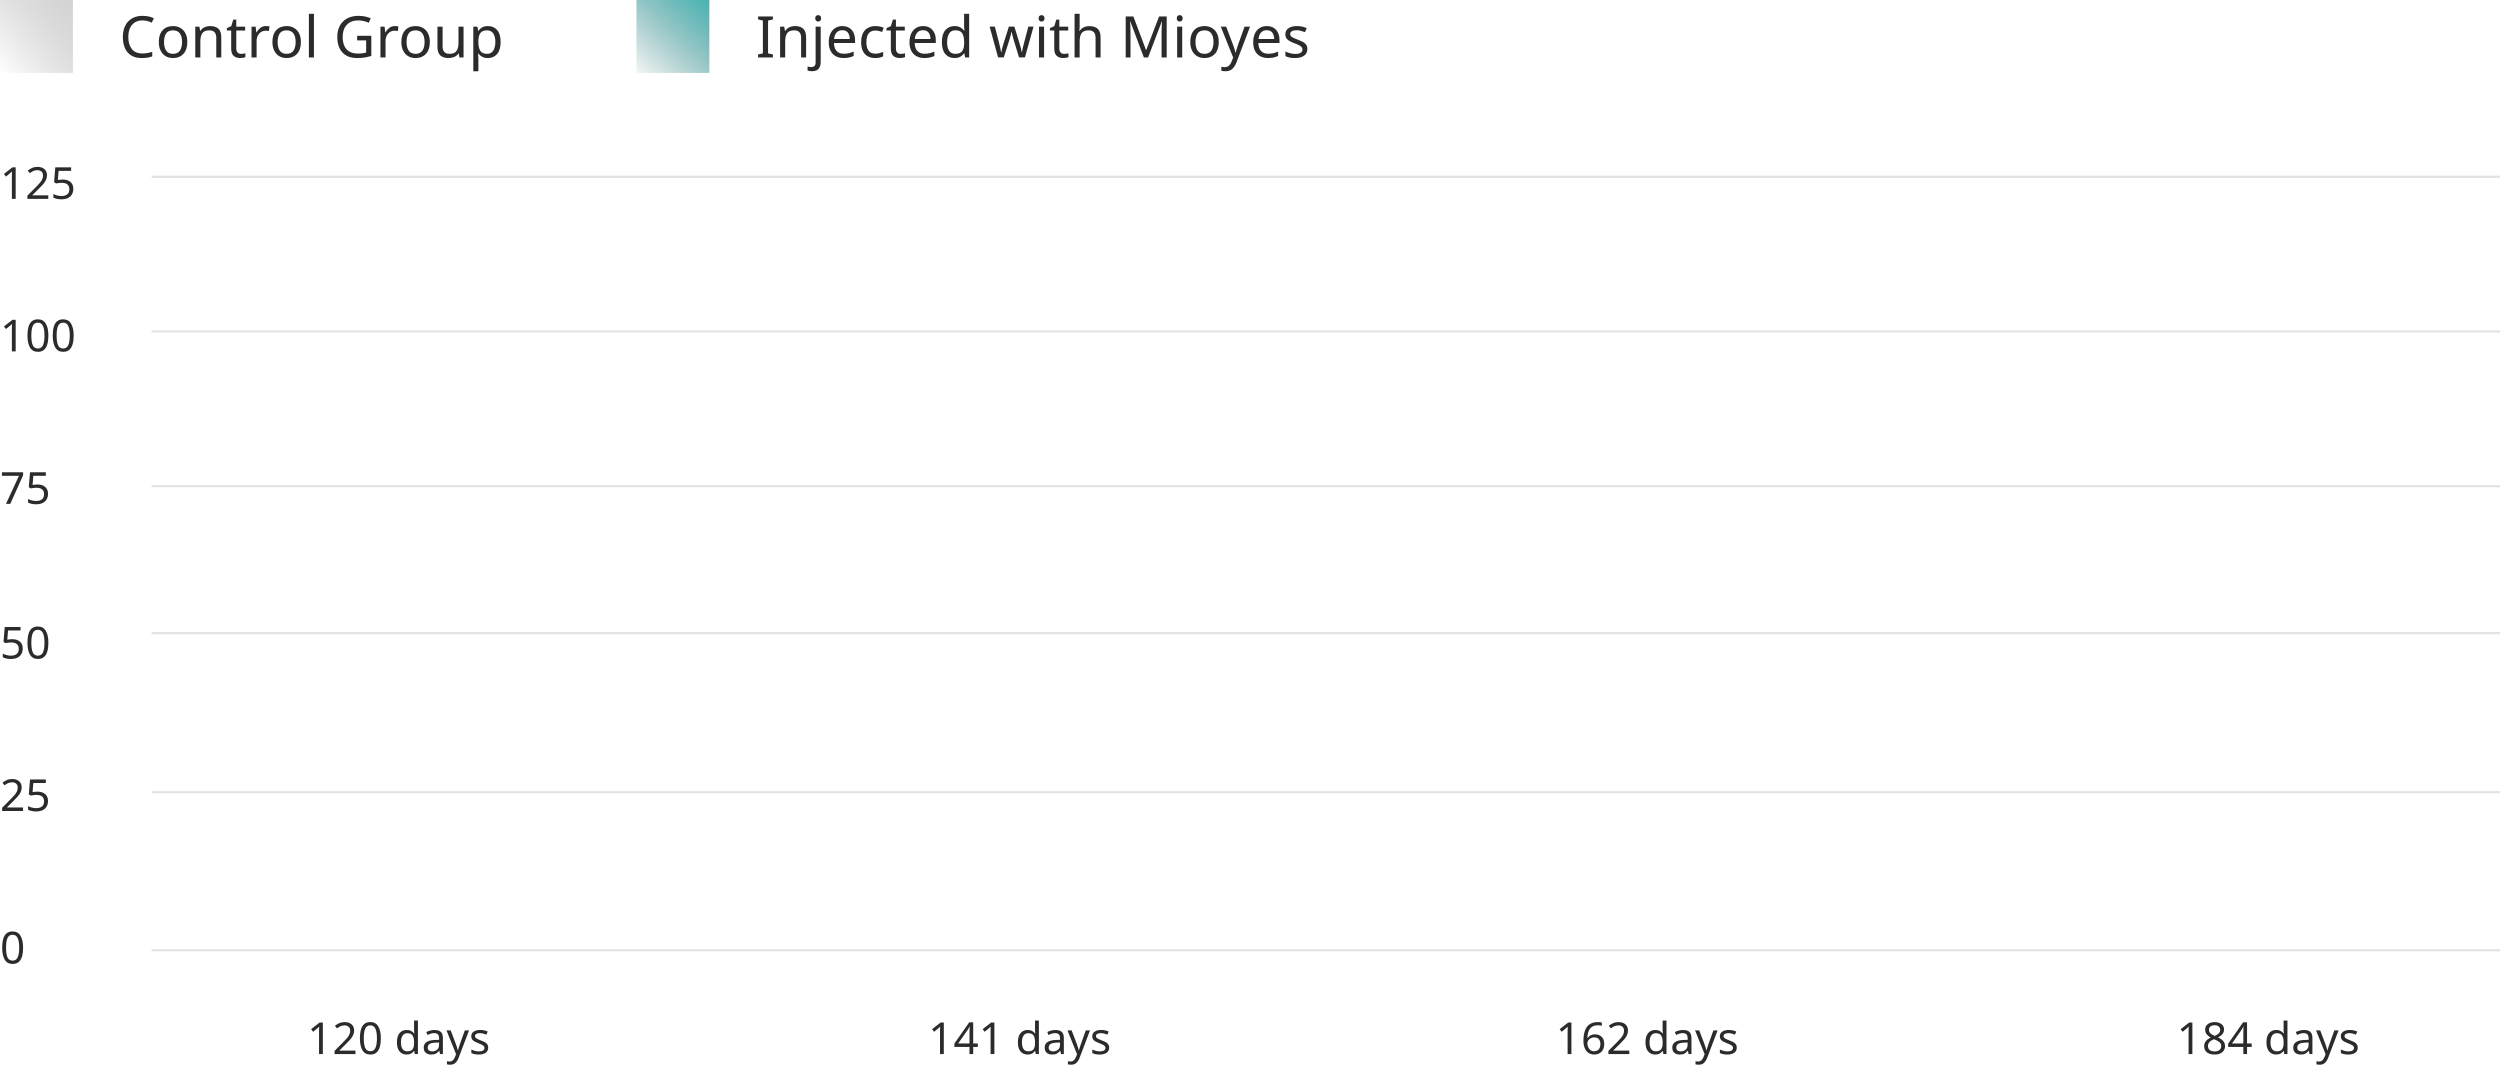
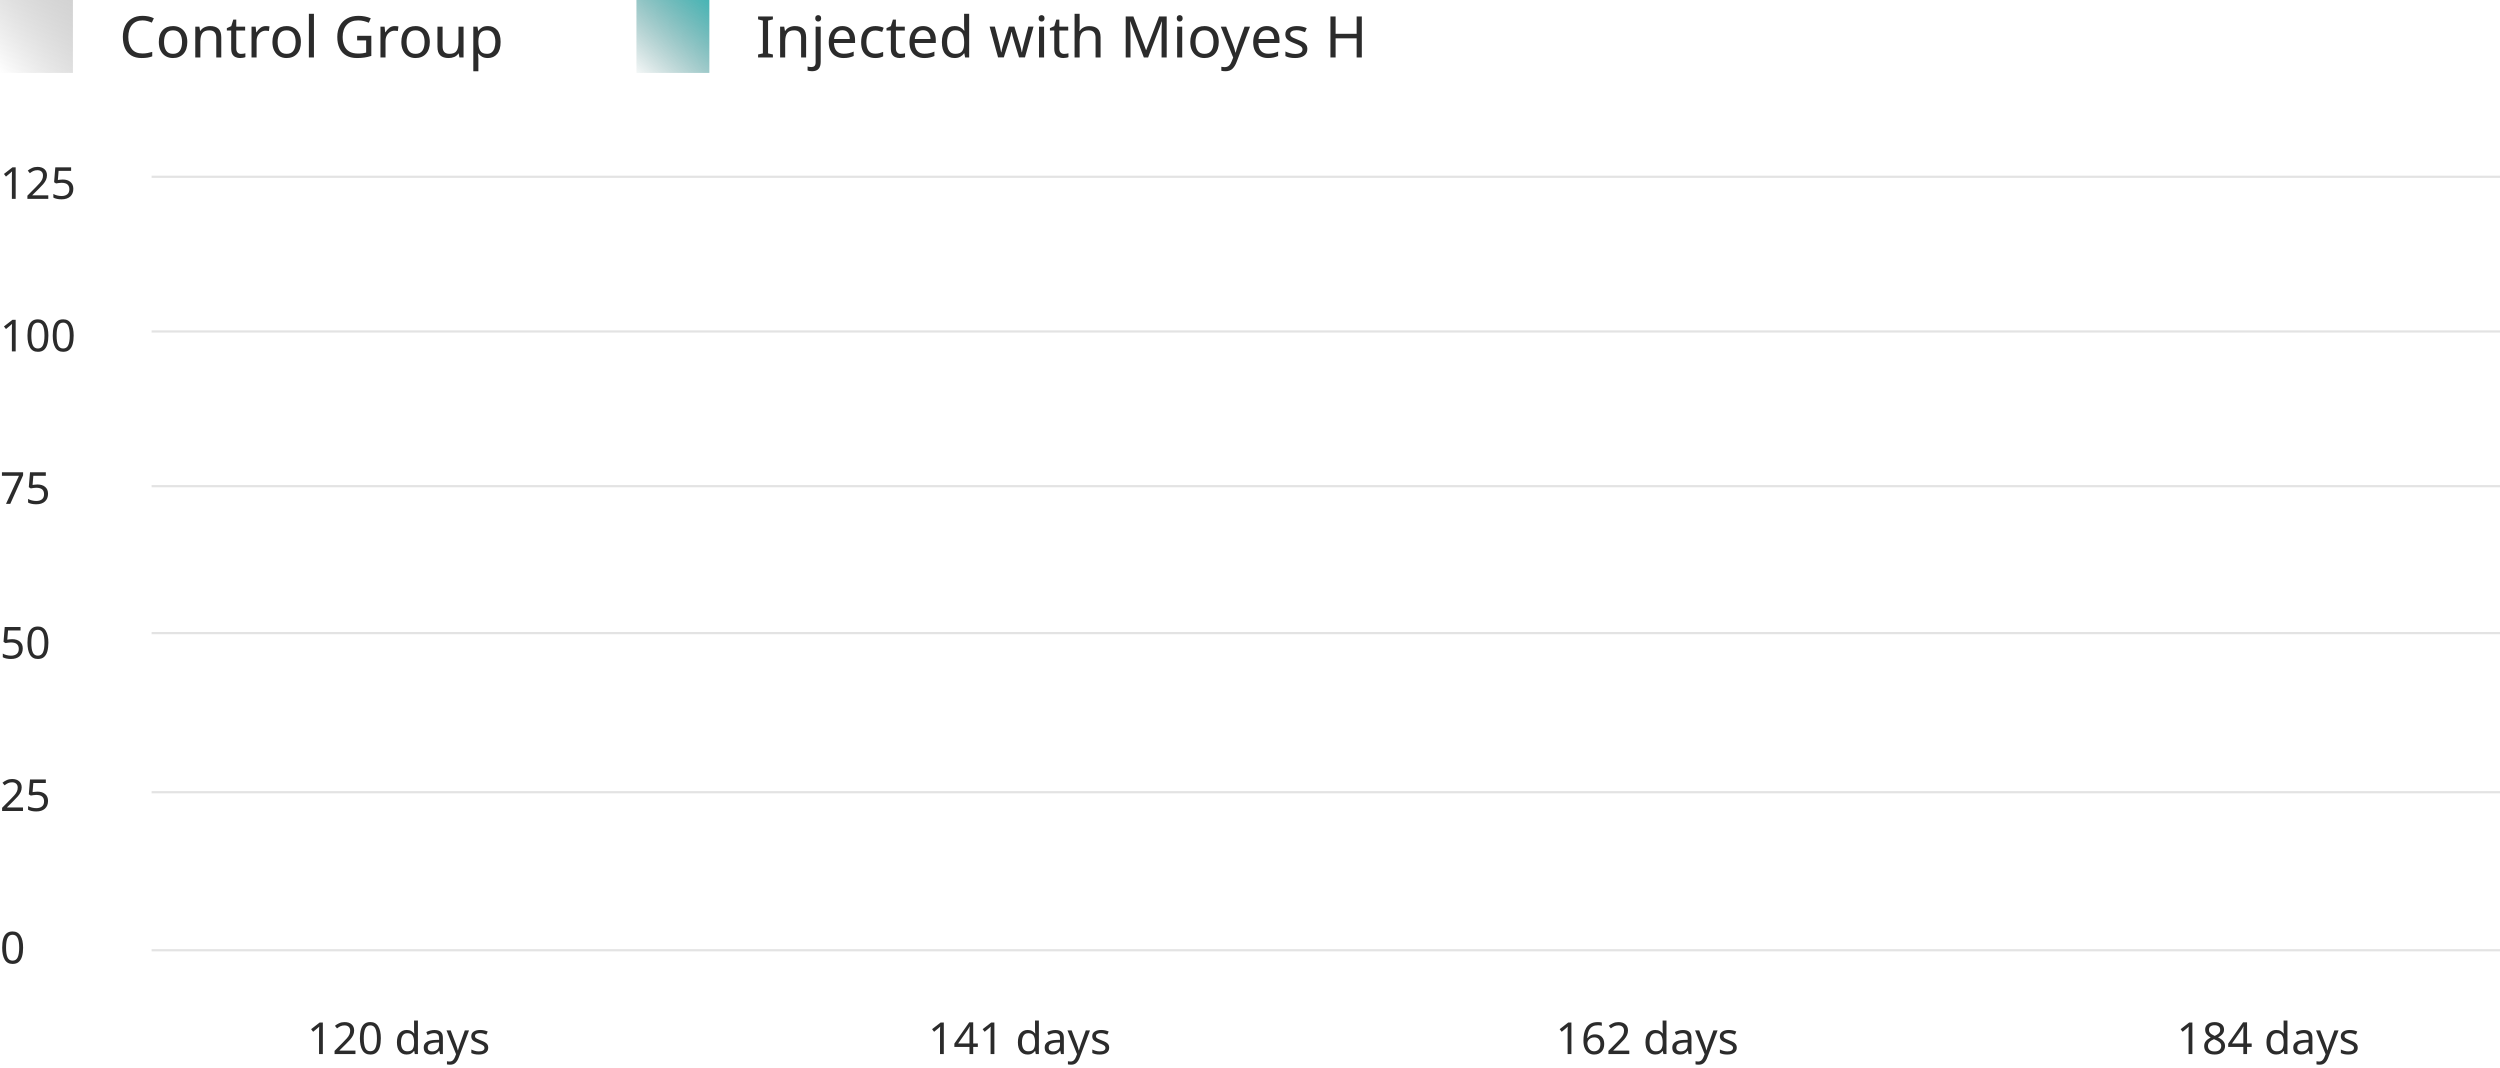
<svg xmlns="http://www.w3.org/2000/svg" width="1131.3" height="483" viewBox="0 0 1131.3 483">
  <defs>
    <linearGradient id="linear-gradient" x1="2.162" y1="-0.848" x2="0" y2="1" gradientUnits="objectBoundingBox">
      <stop offset="0" stop-color="#ddd" />
      <stop offset="1" stop-color="#6f6f6f" stop-opacity="0" />
    </linearGradient>
    <linearGradient id="linear-gradient-2" x1="1.221" y1="-0.202" x2="0" y2="1.121" gradientUnits="objectBoundingBox">
      <stop offset="0" stop-color="#25b5b5" />
      <stop offset="1" stop-color="#135b5b" stop-opacity="0" />
    </linearGradient>
  </defs>
  <g id="Сгруппировать_239" data-name="Сгруппировать 239" transform="translate(-389 -4642)">
    <text id="Control_Group" data-name="Control Group" transform="translate(443 4668)" fill="#2b2b2b" font-size="26" font-family="PTSans-Regular, PT Sans">
      <tspan x="0" y="0">Control Group</tspan>
    </text>
    <text id="Injected_with_Mioyes" data-name="Injected with Mioyes" transform="translate(731 4668)" fill="#2b2b2b" font-size="26" font-family="PTSans-Regular, PT Sans">
-       <tspan x="0" y="0">Injected with Mioyes</tspan>
+       <tspan x="0" y="0">Injected with Mioyes H</tspan>
    </text>
    <text id="_125" data-name="125" transform="translate(389 4732)" fill="#2b2b2b" font-size="20" font-family="PTSans-Regular, PT Sans">
      <tspan x="0" y="0">125</tspan>
    </text>
    <text id="_100" data-name="100" transform="translate(389 4801)" fill="#2b2b2b" font-size="20" font-family="PTSans-Regular, PT Sans">
      <tspan x="0" y="0">100</tspan>
    </text>
    <text id="_75" data-name="75" transform="translate(389 4870)" fill="#2b2b2b" font-size="20" font-family="PTSans-Regular, PT Sans">
      <tspan x="0" y="0">75</tspan>
    </text>
    <text id="_50" data-name="50" transform="translate(389 4940)" fill="#2b2b2b" font-size="20" font-family="PTSans-Regular, PT Sans">
      <tspan x="0" y="0">50</tspan>
    </text>
    <text id="_25" data-name="25" transform="translate(389 5009)" fill="#2b2b2b" font-size="20" font-family="PTSans-Regular, PT Sans">
      <tspan x="0" y="0">25</tspan>
    </text>
    <text id="_0" data-name="0" transform="translate(389 5078)" fill="#2b2b2b" font-size="20" font-family="PTSans-Regular, PT Sans">
      <tspan x="0" y="0">0</tspan>
    </text>
    <path id="Контур_112" data-name="Контур 112" d="M-473,8610H589.7" transform="translate(930.6 -3888)" fill="none" stroke="#e3e3e3" stroke-width="1" />
    <path id="Контур_113" data-name="Контур 113" d="M-473,8610H589.7" transform="translate(930.6 -3818)" fill="none" stroke="#e3e3e3" stroke-width="1" />
    <path id="Контур_114" data-name="Контур 114" d="M-473,8610H589.7" transform="translate(930.6 -3748)" fill="none" stroke="#e3e3e3" stroke-width="1" />
    <path id="Контур_115" data-name="Контур 115" d="M-473,8610H589.7" transform="translate(930.6 -3681.5)" fill="none" stroke="#e3e3e3" stroke-width="1" />
    <path id="Контур_116" data-name="Контур 116" d="M-473,8610H589.7" transform="translate(930.6 -3609.5)" fill="none" stroke="#e3e3e3" stroke-width="1" />
    <path id="Контур_117" data-name="Контур 117" d="M-473,8610H589.7" transform="translate(930.6 -3538)" fill="none" stroke="#e3e3e3" stroke-width="1" />
    <text id="_120_days" data-name="120 days" transform="translate(528 5119)" fill="#2b2b2b" font-size="20" font-family="PTSans-Regular, PT Sans">
      <tspan x="0" y="0">120 days</tspan>
    </text>
    <text id="_141_days" data-name="141 days" transform="translate(809 5119)" fill="#2b2b2b" font-size="20" font-family="PTSans-Regular, PT Sans">
      <tspan x="0" y="0">141 days</tspan>
    </text>
    <text id="_162_days" data-name="162 days" transform="translate(1093 5119)" fill="#2b2b2b" font-size="20" font-family="PTSans-Regular, PT Sans">
      <tspan x="0" y="0">162 days</tspan>
    </text>
    <text id="_184_days" data-name="184 days" transform="translate(1374 5119)" fill="#2b2b2b" font-size="20" font-family="PTSans-Regular, PT Sans">
      <tspan x="0" y="0">184 days</tspan>
    </text>
    <rect id="Прямоугольник_92" data-name="Прямоугольник 92" width="33" height="33" transform="translate(389 4642)" fill="url(#linear-gradient)" />
    <rect id="Прямоугольник_93" data-name="Прямоугольник 93" width="33" height="33" transform="translate(677 4642)" fill="url(#linear-gradient-2)" />
  </g>
</svg>
